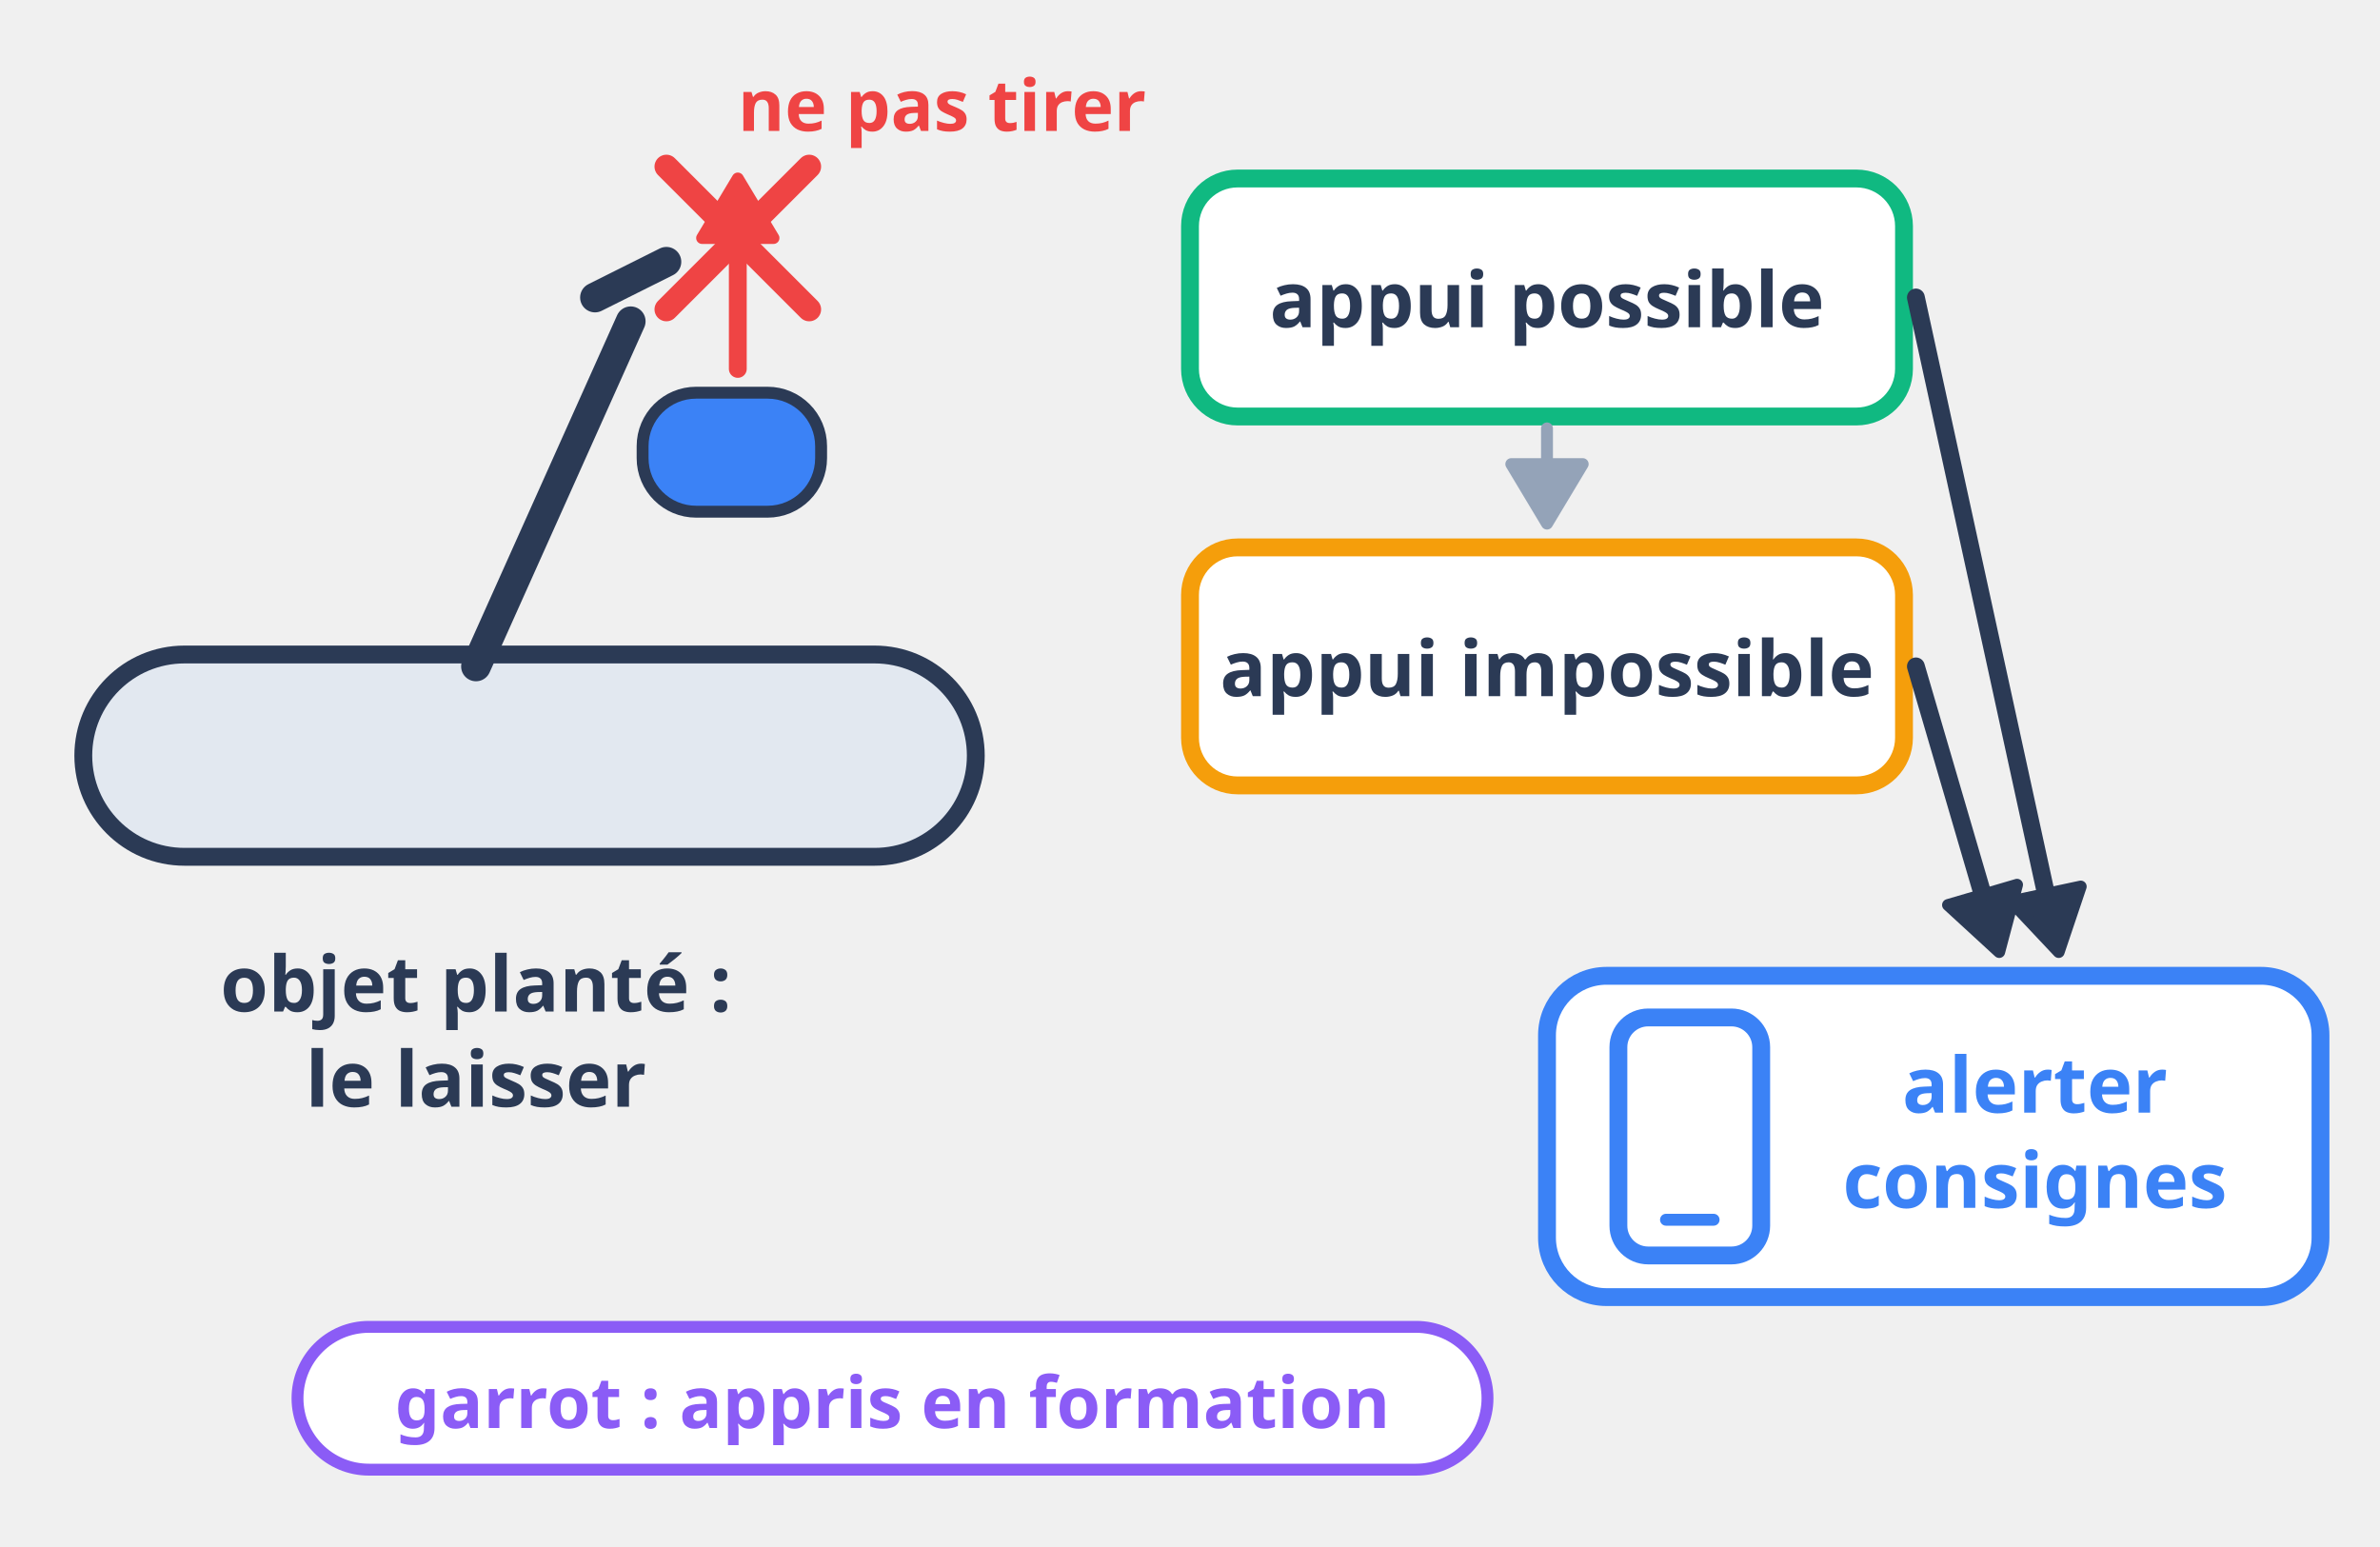
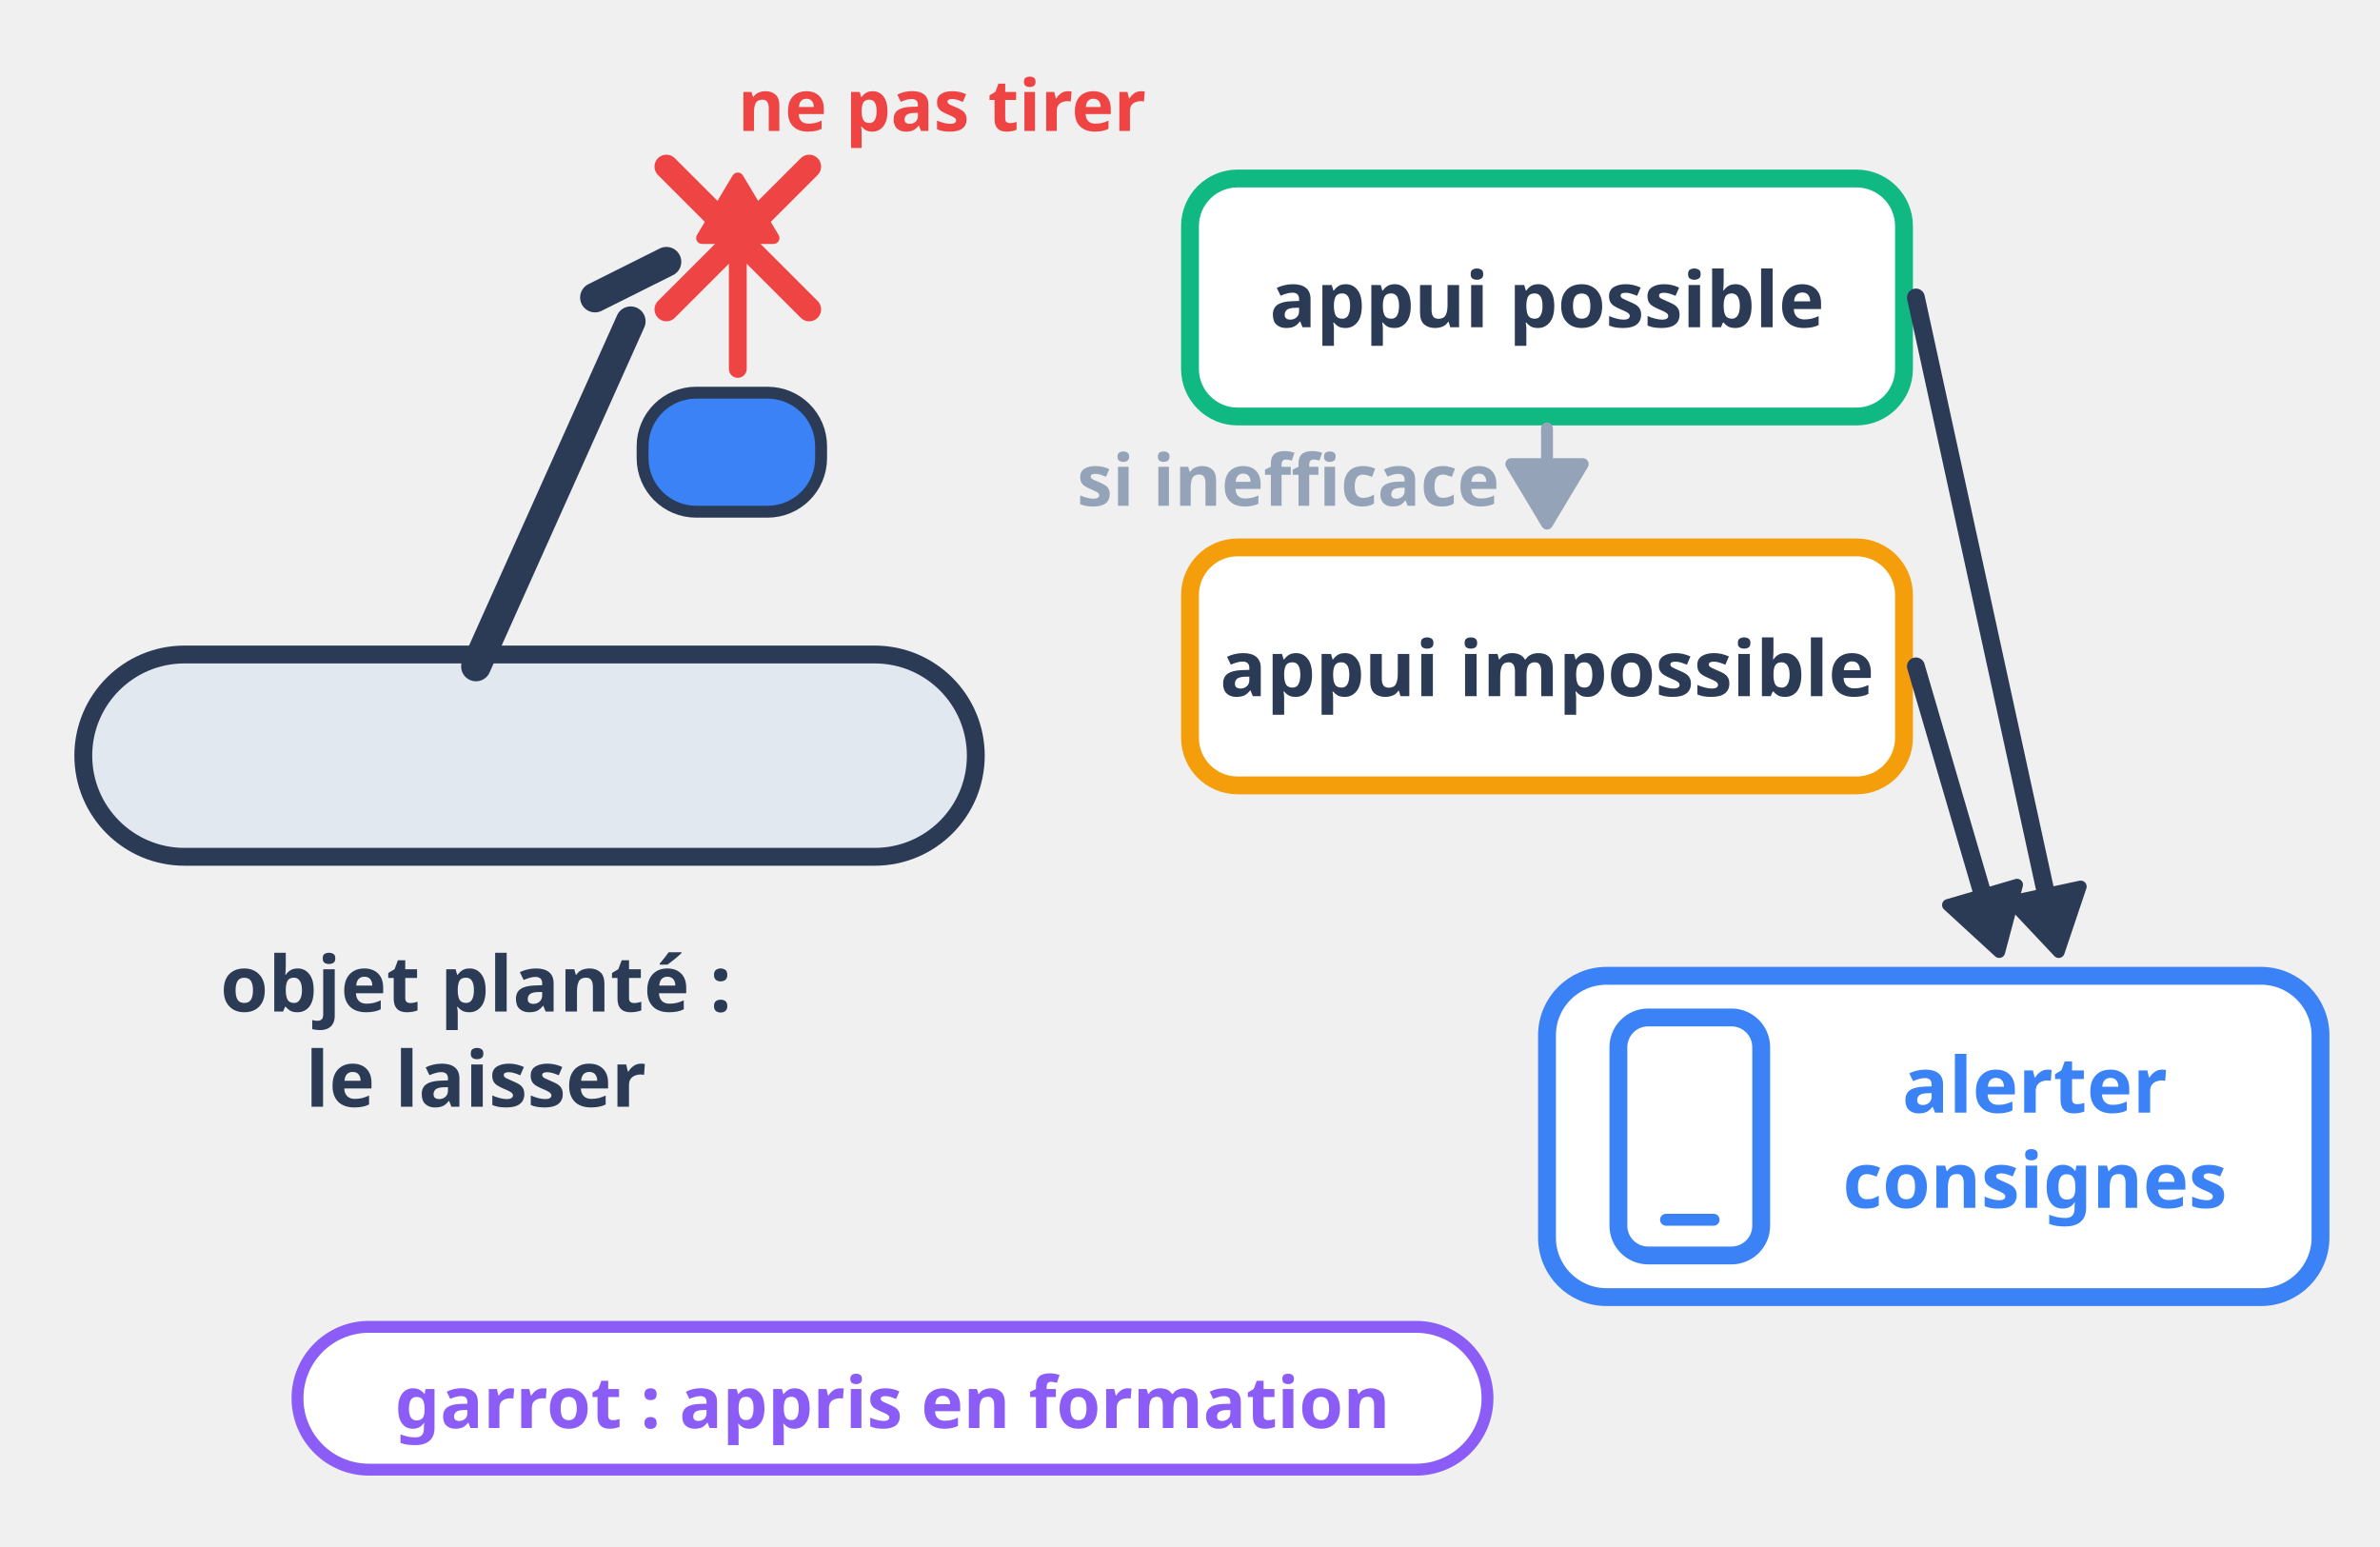
<svg xmlns="http://www.w3.org/2000/svg" viewBox="0 0 400 260" role="img">
  <style>@media (prefers-reduced-motion: reduce){*{animation:none!important}}</style>
  <g font-family="system-ui, sans-serif" font-weight="600" text-anchor="middle" stroke-linecap="round" stroke-linejoin="round">
    <rect x="14" y="110" width="150" height="34" rx="17" fill="#E2E8F0" stroke="#2B3A55" stroke-width="3" />
    <path d="M80 112L106 54" stroke="#2B3A55" stroke-width="5" fill="none" />
    <path d="M100 50l12 -6" stroke="#2B3A55" stroke-width="5" fill="none" />
    <rect x="108" y="66" width="30" height="20" rx="9" fill="#3B82F6" stroke="#2B3A55" stroke-width="2" />
    <g>
      <line x1="124" y1="62" x2="124.0" y2="38.0" stroke="#EF4444" stroke-width="3" />
      <polygon points="124,30 130.0,40.0 118.0,40.0" fill="#EF4444" stroke="#EF4444" stroke-width="2" />
    </g>
    <path d="M112 28L136 52M136 28L112 52" stroke="#EF4444" stroke-width="4" fill="none" />
    <text x="124" y="22" font-size="12" fill="#EF4444" text-anchor="start">ne pas tirer</text>
    <text x="80" y="170" font-size="13" fill="#2B3A55">objet planté :</text>
    <text x="80" y="186" font-size="13" fill="#2B3A55">le laisser</text>
    <rect x="200" y="30" width="120" height="40" rx="8" fill="#FFFFFF" stroke="#10B981" stroke-width="3" />
    <text x="260" y="55" font-size="13" fill="#2B3A55">appui possible</text>
    <rect x="200" y="92" width="120" height="40" rx="8" fill="#FFFFFF" stroke="#F59E0B" stroke-width="3" />
    <text x="260" y="117" font-size="13" fill="#2B3A55">appui impossible</text>
+     <text x="252" y="85" font-size="12" fill="#94A3B8" text-anchor="end">si inefficace</text>
    <g>
      <line x1="260" y1="72" x2="260.0" y2="80.0" stroke="#94A3B8" stroke-width="2" />
      <polygon points="260,88 254.0,78.0 266.0,78.0" fill="#94A3B8" stroke="#94A3B8" stroke-width="2" />
    </g>
    <g>
      <line x1="322" y1="50" x2="344.3" y2="152.2" stroke="#2B3A55" stroke-width="3" />
      <polygon points="346,160 338.0,151.5 349.7,149.0" fill="#2B3A55" stroke="#2B3A55" stroke-width="2" />
    </g>
    <g>
      <line x1="322" y1="112" x2="333.8" y2="152.3" stroke="#2B3A55" stroke-width="3" />
      <polygon points="336,160 327.4,152.1 339.0,148.7" fill="#2B3A55" stroke="#2B3A55" stroke-width="2" />
    </g>
    <rect x="260" y="164" width="130" height="54" rx="10" fill="#FFFFFF" stroke="#3B82F6" stroke-width="3" />
    <rect x="272" y="171" width="24" height="40" rx="5" fill="#FFFFFF" stroke="#3B82F6" stroke-width="3" />
    <path d="M280 205H288" stroke="#3B82F6" stroke-width="2" fill="none" />
    <text x="342" y="187" font-size="13" fill="#3B82F6">alerter</text>
    <text x="342" y="203" font-size="13" fill="#3B82F6">consignes</text>
    <rect x="50" y="223" width="200" height="24" rx="12" fill="#FFFFFF" stroke="#8B5CF6" stroke-width="2" />
    <text x="150" y="240" font-size="12" fill="#8B5CF6">garrot : appris en formation</text>
  </g>
</svg>
